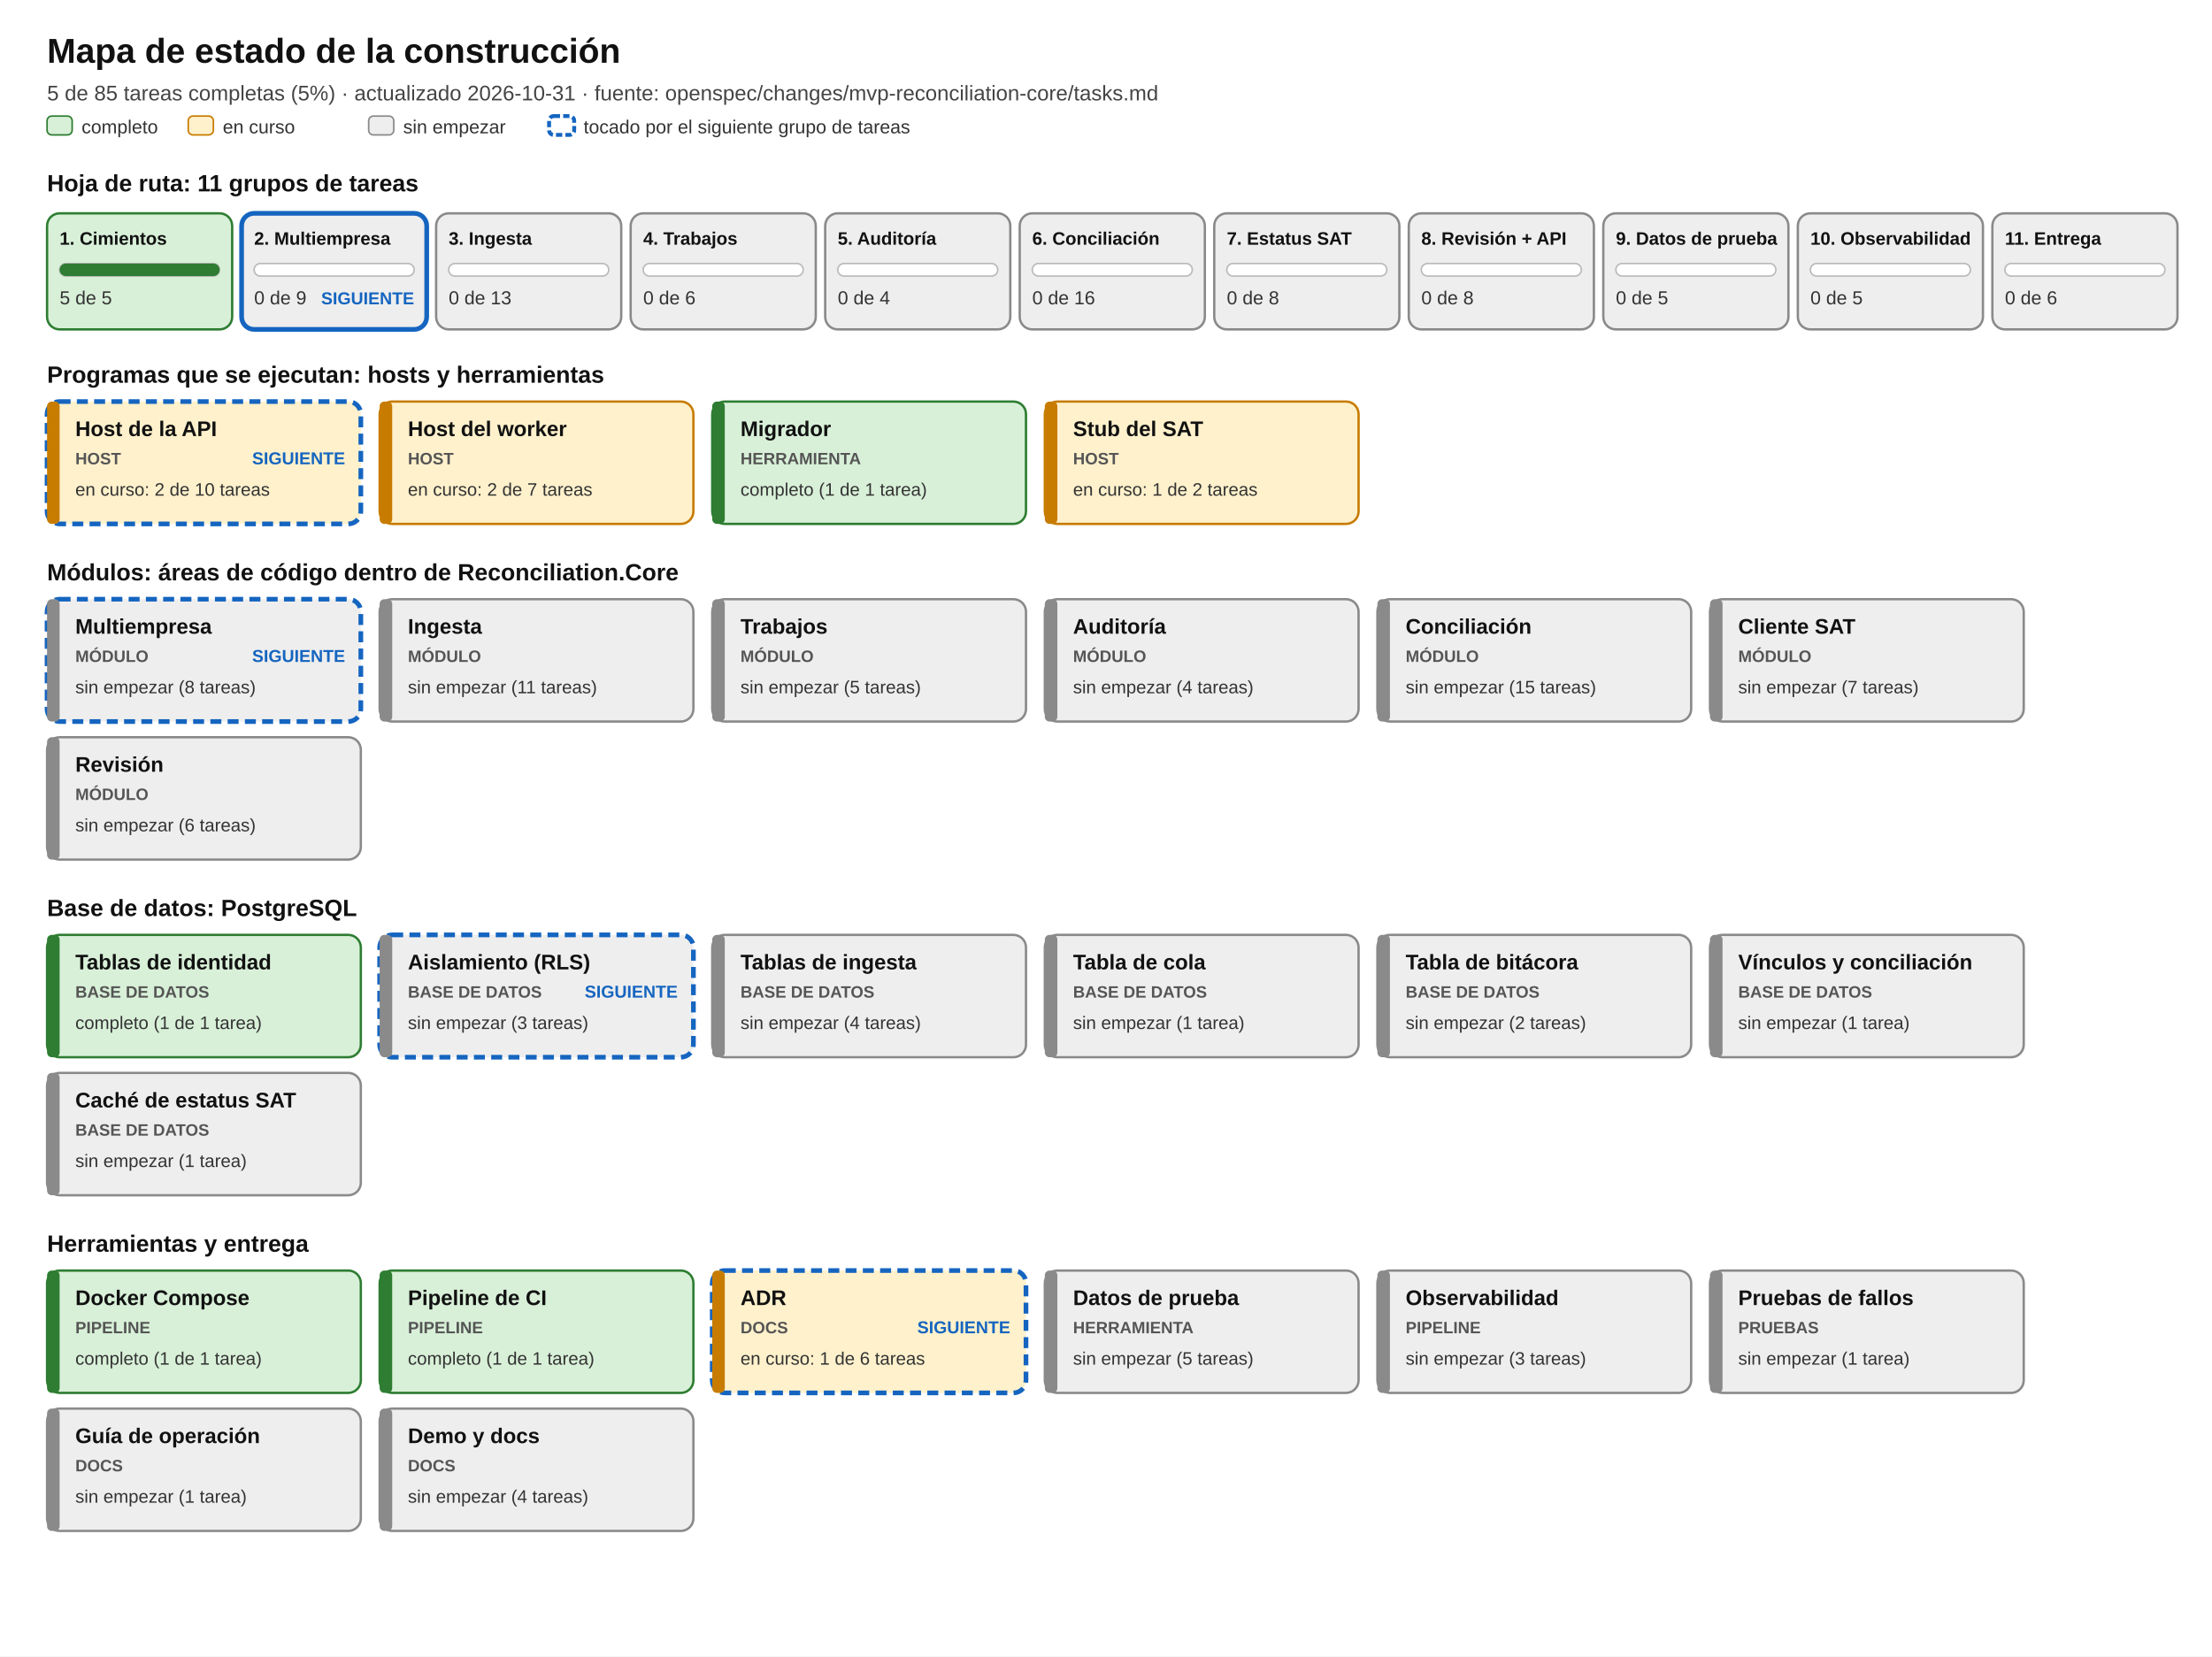
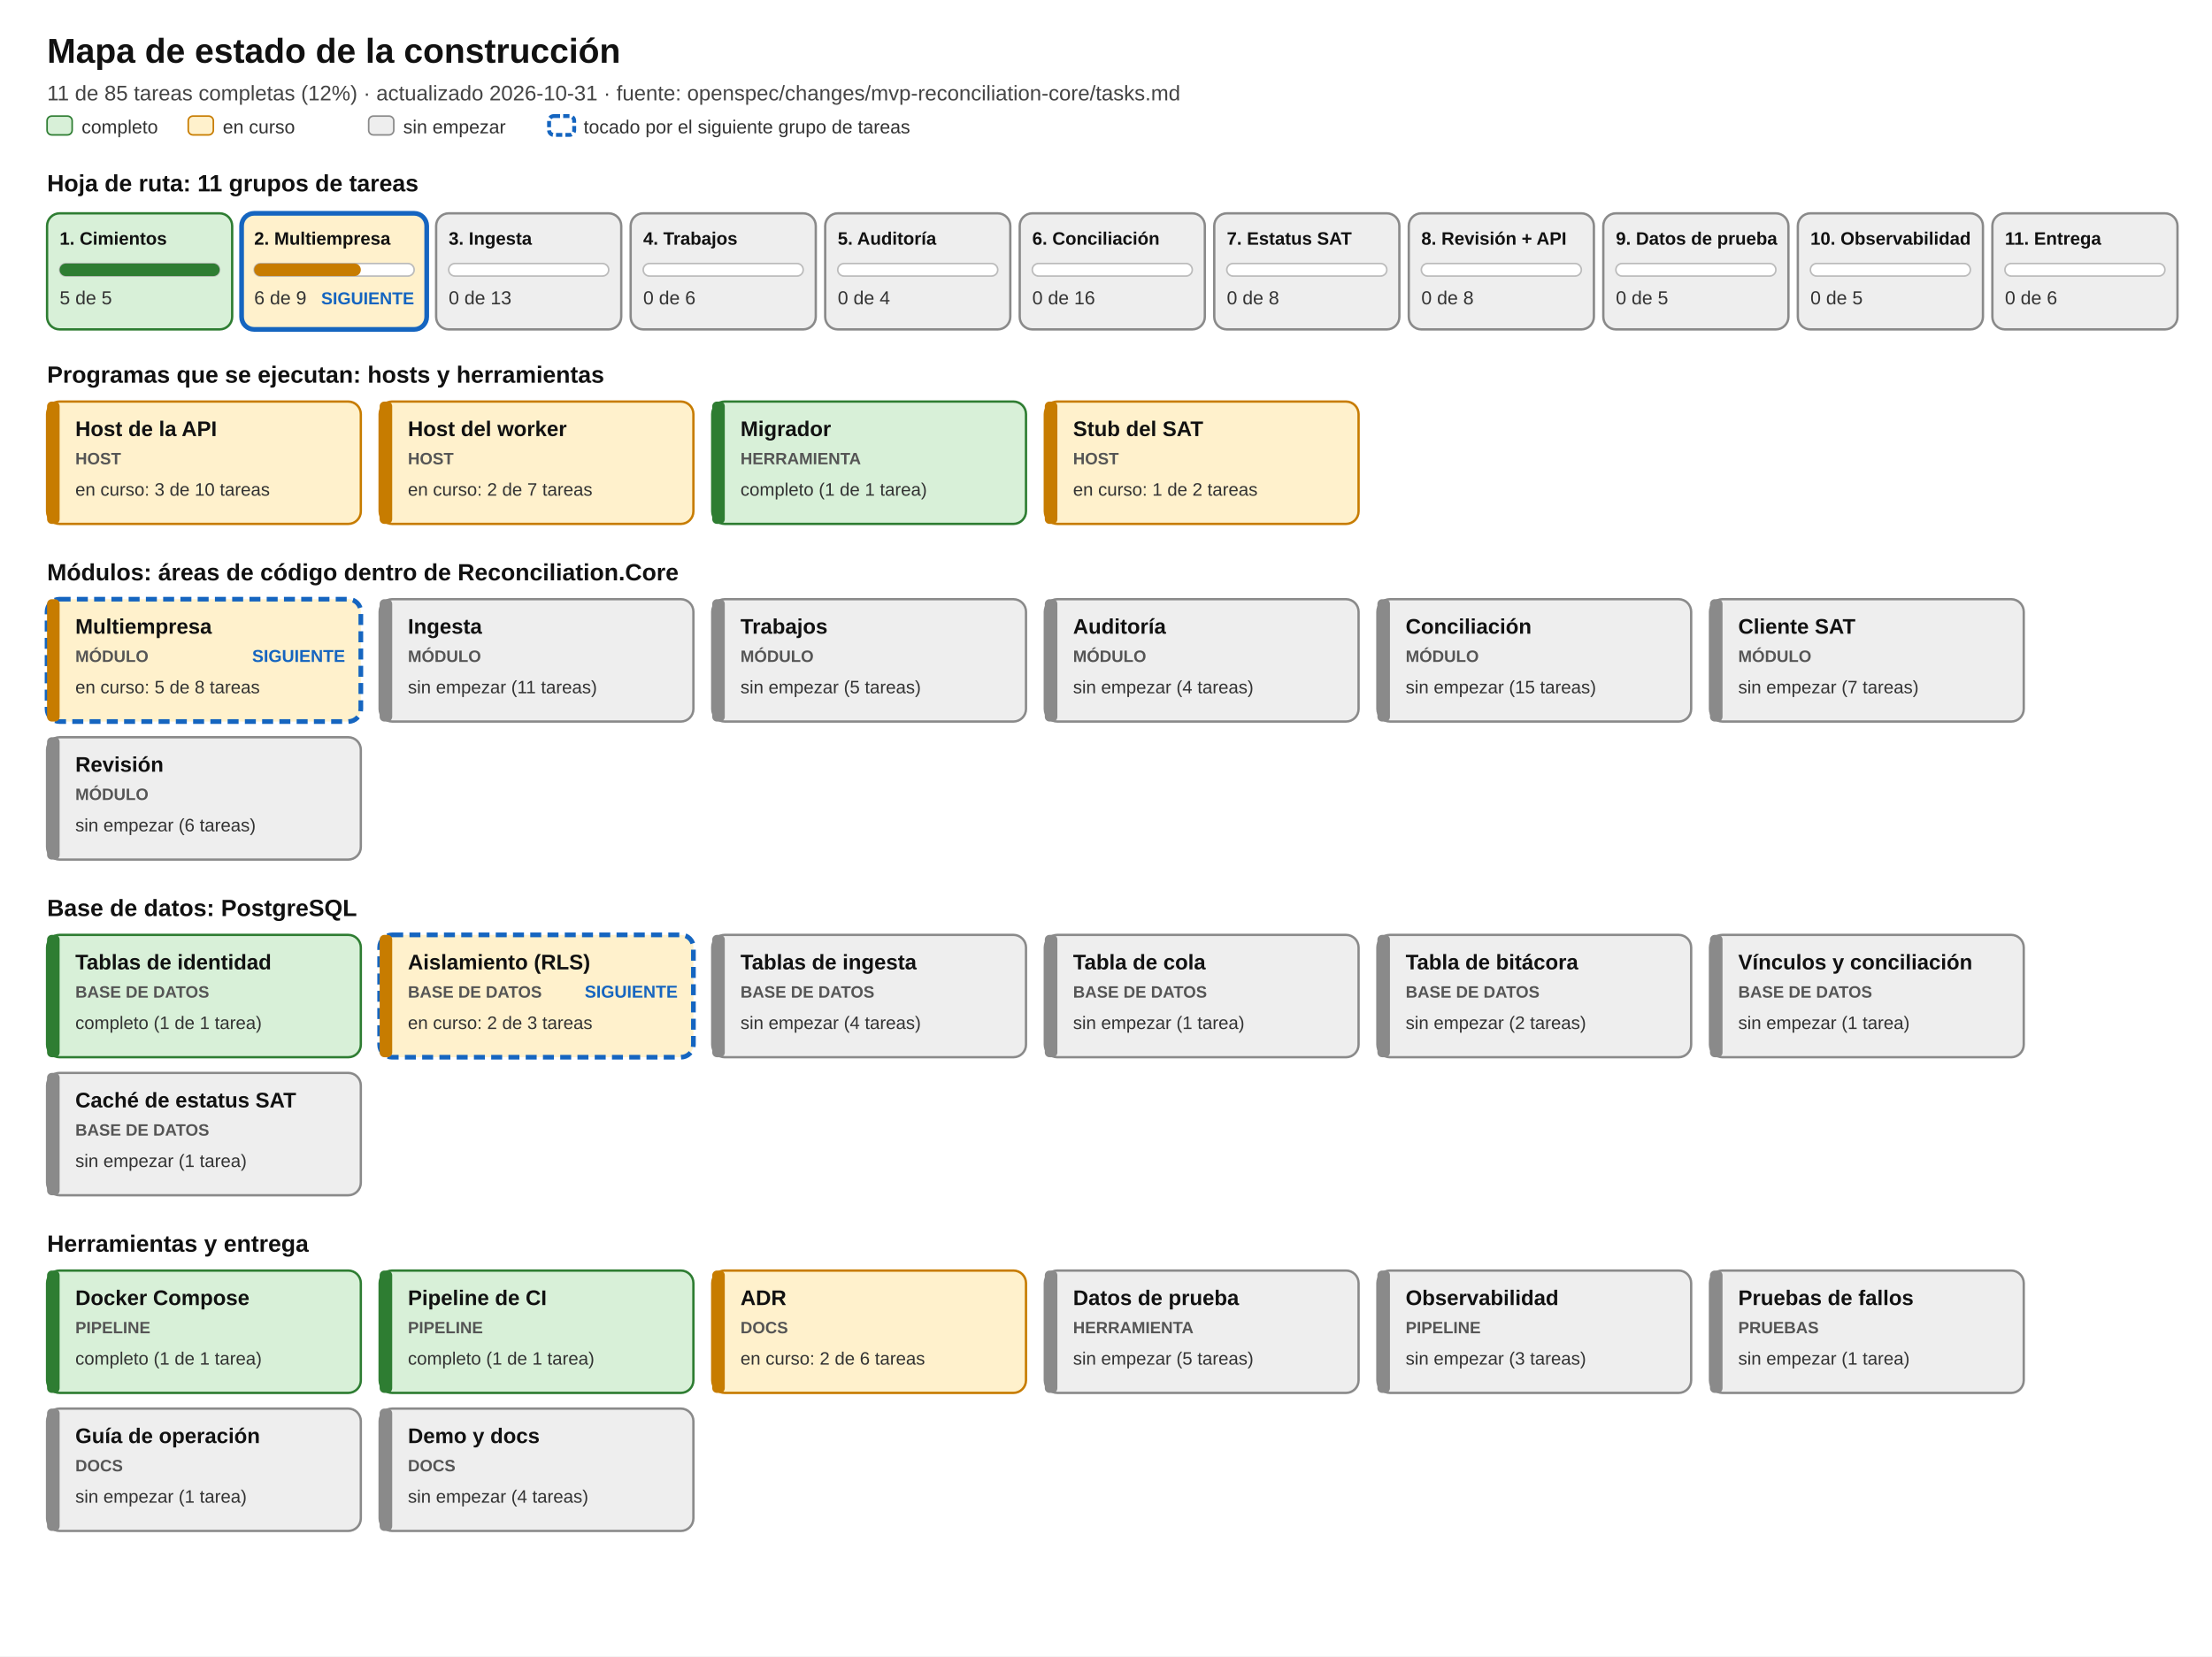
<svg xmlns="http://www.w3.org/2000/svg" width="1410" height="1056" viewBox="0 0 1410 1056" font-family="Liberation Sans, Arial, sans-serif">
  <rect width="1410" height="1056" fill="#fff" />
  <text x="30" y="40" font-size="22" font-weight="bold" fill="#111">Mapa de estado de la construcción</text>
-   <text x="30" y="64" font-size="13.5" fill="#444">5 de 85 tareas completas (5%) · actualizado 2026-10-31 · fuente: openspec/changes/mvp-reconciliation-core/tasks.md</text>
+   <text x="30" y="64" font-size="13.5" fill="#444">11 de 85 tareas completas (12%) · actualizado 2026-10-31 · fuente: openspec/changes/mvp-reconciliation-core/tasks.md</text>
  <rect x="30" y="74" width="16" height="12" rx="3" fill="#d8f0d8" stroke="#2e7d32" />
  <text x="52" y="85" font-size="12" fill="#333">completo</text>
  <rect x="120" y="74" width="16" height="12" rx="3" fill="#fff1cc" stroke="#c77c00" />
  <text x="142" y="85" font-size="12" fill="#333">en curso</text>
  <rect x="235" y="74" width="16" height="12" rx="3" fill="#eeeeee" stroke="#8a8a8a" />
  <text x="257" y="85" font-size="12" fill="#333">sin empezar</text>
  <rect x="350" y="74" width="16" height="12" rx="3" fill="#fff" stroke="#1565c0" stroke-width="2.5" stroke-dasharray="4 2" />
  <text x="372" y="85" font-size="12" fill="#333">tocado por el siguiente grupo de tareas</text>
  <text x="30" y="122" font-size="15" font-weight="bold" fill="#111">Hoja de ruta: 11 grupos de tareas</text>
  <rect x="30" y="136" width="118" height="74" rx="8" fill="#d8f0d8" stroke-width="1.5" stroke="#2e7d32" />
  <text x="38" y="156" font-size="11.5" font-weight="bold" fill="#111">1. Cimientos</text>
  <rect x="38" y="168" width="102" height="8" rx="4" fill="#ffffff" stroke="#bbb" />
  <rect x="38" y="168" width="102.0" height="8" rx="4" fill="#2e7d32" />
  <text x="38" y="194" font-size="12" fill="#333">5 de 5</text>
-   <rect x="154" y="136" width="118" height="74" rx="8" fill="#eeeeee" stroke-width="3" stroke="#1565c0" />
+   <rect x="154" y="136" width="118" height="74" rx="8" fill="#fff1cc" stroke-width="3" stroke="#1565c0" />
  <text x="162" y="156" font-size="11.5" font-weight="bold" fill="#111">2. Multiempresa</text>
  <rect x="162" y="168" width="102" height="8" rx="4" fill="#ffffff" stroke="#bbb" />
-   <rect x="162" y="168" width="0.0" height="8" rx="4" fill="#8a8a8a" />
-   <text x="162" y="194" font-size="12" fill="#333">0 de 9</text>
+   <rect x="162" y="168" width="68.0" height="8" rx="4" fill="#c77c00" />
+   <text x="162" y="194" font-size="12" fill="#333">6 de 9</text>
  <text x="264" y="194" text-anchor="end" font-size="11" font-weight="bold" fill="#1565c0">SIGUIENTE</text>
  <rect x="278" y="136" width="118" height="74" rx="8" fill="#eeeeee" stroke-width="1.5" stroke="#8a8a8a" />
  <text x="286" y="156" font-size="11.5" font-weight="bold" fill="#111">3. Ingesta</text>
  <rect x="286" y="168" width="102" height="8" rx="4" fill="#ffffff" stroke="#bbb" />
  <rect x="286" y="168" width="0.0" height="8" rx="4" fill="#8a8a8a" />
  <text x="286" y="194" font-size="12" fill="#333">0 de 13</text>
  <rect x="402" y="136" width="118" height="74" rx="8" fill="#eeeeee" stroke-width="1.5" stroke="#8a8a8a" />
  <text x="410" y="156" font-size="11.5" font-weight="bold" fill="#111">4. Trabajos</text>
  <rect x="410" y="168" width="102" height="8" rx="4" fill="#ffffff" stroke="#bbb" />
  <rect x="410" y="168" width="0.0" height="8" rx="4" fill="#8a8a8a" />
  <text x="410" y="194" font-size="12" fill="#333">0 de 6</text>
  <rect x="526" y="136" width="118" height="74" rx="8" fill="#eeeeee" stroke-width="1.5" stroke="#8a8a8a" />
  <text x="534" y="156" font-size="11.5" font-weight="bold" fill="#111">5. Auditoría</text>
  <rect x="534" y="168" width="102" height="8" rx="4" fill="#ffffff" stroke="#bbb" />
  <rect x="534" y="168" width="0.0" height="8" rx="4" fill="#8a8a8a" />
  <text x="534" y="194" font-size="12" fill="#333">0 de 4</text>
  <rect x="650" y="136" width="118" height="74" rx="8" fill="#eeeeee" stroke-width="1.5" stroke="#8a8a8a" />
  <text x="658" y="156" font-size="11.5" font-weight="bold" fill="#111">6. Conciliación</text>
  <rect x="658" y="168" width="102" height="8" rx="4" fill="#ffffff" stroke="#bbb" />
  <rect x="658" y="168" width="0.0" height="8" rx="4" fill="#8a8a8a" />
  <text x="658" y="194" font-size="12" fill="#333">0 de 16</text>
  <rect x="774" y="136" width="118" height="74" rx="8" fill="#eeeeee" stroke-width="1.5" stroke="#8a8a8a" />
  <text x="782" y="156" font-size="11.5" font-weight="bold" fill="#111">7. Estatus SAT</text>
  <rect x="782" y="168" width="102" height="8" rx="4" fill="#ffffff" stroke="#bbb" />
  <rect x="782" y="168" width="0.0" height="8" rx="4" fill="#8a8a8a" />
  <text x="782" y="194" font-size="12" fill="#333">0 de 8</text>
  <rect x="898" y="136" width="118" height="74" rx="8" fill="#eeeeee" stroke-width="1.5" stroke="#8a8a8a" />
  <text x="906" y="156" font-size="11.5" font-weight="bold" fill="#111">8. Revisión + API</text>
  <rect x="906" y="168" width="102" height="8" rx="4" fill="#ffffff" stroke="#bbb" />
  <rect x="906" y="168" width="0.0" height="8" rx="4" fill="#8a8a8a" />
  <text x="906" y="194" font-size="12" fill="#333">0 de 8</text>
  <rect x="1022" y="136" width="118" height="74" rx="8" fill="#eeeeee" stroke-width="1.5" stroke="#8a8a8a" />
  <text x="1030" y="156" font-size="11.5" font-weight="bold" fill="#111">9. Datos de prueba</text>
  <rect x="1030" y="168" width="102" height="8" rx="4" fill="#ffffff" stroke="#bbb" />
  <rect x="1030" y="168" width="0.0" height="8" rx="4" fill="#8a8a8a" />
  <text x="1030" y="194" font-size="12" fill="#333">0 de 5</text>
  <rect x="1146" y="136" width="118" height="74" rx="8" fill="#eeeeee" stroke-width="1.5" stroke="#8a8a8a" />
  <text x="1154" y="156" font-size="11.5" font-weight="bold" fill="#111">10. Observabilidad</text>
  <rect x="1154" y="168" width="102" height="8" rx="4" fill="#ffffff" stroke="#bbb" />
  <rect x="1154" y="168" width="0.0" height="8" rx="4" fill="#8a8a8a" />
  <text x="1154" y="194" font-size="12" fill="#333">0 de 5</text>
  <rect x="1270" y="136" width="118" height="74" rx="8" fill="#eeeeee" stroke-width="1.5" stroke="#8a8a8a" />
  <text x="1278" y="156" font-size="11.5" font-weight="bold" fill="#111">11. Entrega</text>
  <rect x="1278" y="168" width="102" height="8" rx="4" fill="#ffffff" stroke="#bbb" />
  <rect x="1278" y="168" width="0.0" height="8" rx="4" fill="#8a8a8a" />
  <text x="1278" y="194" font-size="12" fill="#333">0 de 6</text>
  <text x="30" y="244" font-size="15" font-weight="bold" fill="#111">Programas que se ejecutan: hosts y herramientas</text>
-   <rect x="30" y="256" width="200" height="78" rx="8" fill="#fff1cc" stroke="#1565c0" stroke-width="3" stroke-dasharray="7 4" />
+   <rect x="30" y="256" width="200" height="78" rx="8" fill="#fff1cc" stroke="#c77c00" stroke-width="1.5" />
  <rect x="30" y="256" width="8" height="78" rx="3" fill="#c77c00" />
  <text x="48" y="278" font-size="13.5" font-weight="bold" fill="#111">Host de la API</text>
  <text x="48" y="296" font-size="10.5" font-weight="bold" fill="#555">HOST</text>
-   <text x="48" y="316" font-size="11.5" fill="#333">en curso: 2 de 10 tareas</text>
-   <text x="220" y="296" text-anchor="end" font-size="11" font-weight="bold" fill="#1565c0">SIGUIENTE</text>
+   <text x="48" y="316" font-size="11.5" fill="#333">en curso: 3 de 10 tareas</text>
  <rect x="242" y="256" width="200" height="78" rx="8" fill="#fff1cc" stroke="#c77c00" stroke-width="1.5" />
  <rect x="242" y="256" width="8" height="78" rx="3" fill="#c77c00" />
  <text x="260" y="278" font-size="13.5" font-weight="bold" fill="#111">Host del worker</text>
  <text x="260" y="296" font-size="10.5" font-weight="bold" fill="#555">HOST</text>
  <text x="260" y="316" font-size="11.5" fill="#333">en curso: 2 de 7 tareas</text>
  <rect x="454" y="256" width="200" height="78" rx="8" fill="#d8f0d8" stroke="#2e7d32" stroke-width="1.5" />
  <rect x="454" y="256" width="8" height="78" rx="3" fill="#2e7d32" />
  <text x="472" y="278" font-size="13.5" font-weight="bold" fill="#111">Migrador</text>
  <text x="472" y="296" font-size="10.5" font-weight="bold" fill="#555">HERRAMIENTA</text>
  <text x="472" y="316" font-size="11.5" fill="#333">completo (1 de 1 tarea)</text>
  <rect x="666" y="256" width="200" height="78" rx="8" fill="#fff1cc" stroke="#c77c00" stroke-width="1.5" />
  <rect x="666" y="256" width="8" height="78" rx="3" fill="#c77c00" />
  <text x="684" y="278" font-size="13.5" font-weight="bold" fill="#111">Stub del SAT</text>
  <text x="684" y="296" font-size="10.5" font-weight="bold" fill="#555">HOST</text>
  <text x="684" y="316" font-size="11.5" fill="#333">en curso: 1 de 2 tareas</text>
  <text x="30" y="370" font-size="15" font-weight="bold" fill="#111">Módulos: áreas de código dentro de Reconciliation.Core</text>
-   <rect x="30" y="382" width="200" height="78" rx="8" fill="#eeeeee" stroke="#1565c0" stroke-width="3" stroke-dasharray="7 4" />
-   <rect x="30" y="382" width="8" height="78" rx="3" fill="#8a8a8a" />
+   <rect x="30" y="382" width="200" height="78" rx="8" fill="#fff1cc" stroke="#1565c0" stroke-width="3" stroke-dasharray="7 4" />
+   <rect x="30" y="382" width="8" height="78" rx="3" fill="#c77c00" />
  <text x="48" y="404" font-size="13.5" font-weight="bold" fill="#111">Multiempresa</text>
  <text x="48" y="422" font-size="10.5" font-weight="bold" fill="#555">MÓDULO</text>
-   <text x="48" y="442" font-size="11.5" fill="#333">sin empezar (8 tareas)</text>
+   <text x="48" y="442" font-size="11.5" fill="#333">en curso: 5 de 8 tareas</text>
  <text x="220" y="422" text-anchor="end" font-size="11" font-weight="bold" fill="#1565c0">SIGUIENTE</text>
  <rect x="242" y="382" width="200" height="78" rx="8" fill="#eeeeee" stroke="#8a8a8a" stroke-width="1.5" />
  <rect x="242" y="382" width="8" height="78" rx="3" fill="#8a8a8a" />
  <text x="260" y="404" font-size="13.5" font-weight="bold" fill="#111">Ingesta</text>
  <text x="260" y="422" font-size="10.5" font-weight="bold" fill="#555">MÓDULO</text>
  <text x="260" y="442" font-size="11.5" fill="#333">sin empezar (11 tareas)</text>
  <rect x="454" y="382" width="200" height="78" rx="8" fill="#eeeeee" stroke="#8a8a8a" stroke-width="1.5" />
  <rect x="454" y="382" width="8" height="78" rx="3" fill="#8a8a8a" />
  <text x="472" y="404" font-size="13.5" font-weight="bold" fill="#111">Trabajos</text>
  <text x="472" y="422" font-size="10.5" font-weight="bold" fill="#555">MÓDULO</text>
  <text x="472" y="442" font-size="11.5" fill="#333">sin empezar (5 tareas)</text>
  <rect x="666" y="382" width="200" height="78" rx="8" fill="#eeeeee" stroke="#8a8a8a" stroke-width="1.5" />
  <rect x="666" y="382" width="8" height="78" rx="3" fill="#8a8a8a" />
  <text x="684" y="404" font-size="13.5" font-weight="bold" fill="#111">Auditoría</text>
  <text x="684" y="422" font-size="10.5" font-weight="bold" fill="#555">MÓDULO</text>
  <text x="684" y="442" font-size="11.5" fill="#333">sin empezar (4 tareas)</text>
  <rect x="878" y="382" width="200" height="78" rx="8" fill="#eeeeee" stroke="#8a8a8a" stroke-width="1.5" />
  <rect x="878" y="382" width="8" height="78" rx="3" fill="#8a8a8a" />
  <text x="896" y="404" font-size="13.5" font-weight="bold" fill="#111">Conciliación</text>
  <text x="896" y="422" font-size="10.5" font-weight="bold" fill="#555">MÓDULO</text>
  <text x="896" y="442" font-size="11.5" fill="#333">sin empezar (15 tareas)</text>
  <rect x="1090" y="382" width="200" height="78" rx="8" fill="#eeeeee" stroke="#8a8a8a" stroke-width="1.5" />
  <rect x="1090" y="382" width="8" height="78" rx="3" fill="#8a8a8a" />
  <text x="1108" y="404" font-size="13.5" font-weight="bold" fill="#111">Cliente SAT</text>
  <text x="1108" y="422" font-size="10.5" font-weight="bold" fill="#555">MÓDULO</text>
  <text x="1108" y="442" font-size="11.5" fill="#333">sin empezar (7 tareas)</text>
  <rect x="30" y="470" width="200" height="78" rx="8" fill="#eeeeee" stroke="#8a8a8a" stroke-width="1.5" />
  <rect x="30" y="470" width="8" height="78" rx="3" fill="#8a8a8a" />
  <text x="48" y="492" font-size="13.5" font-weight="bold" fill="#111">Revisión</text>
  <text x="48" y="510" font-size="10.5" font-weight="bold" fill="#555">MÓDULO</text>
  <text x="48" y="530" font-size="11.5" fill="#333">sin empezar (6 tareas)</text>
  <text x="30" y="584" font-size="15" font-weight="bold" fill="#111">Base de datos: PostgreSQL</text>
  <rect x="30" y="596" width="200" height="78" rx="8" fill="#d8f0d8" stroke="#2e7d32" stroke-width="1.5" />
  <rect x="30" y="596" width="8" height="78" rx="3" fill="#2e7d32" />
  <text x="48" y="618" font-size="13.5" font-weight="bold" fill="#111">Tablas de identidad</text>
  <text x="48" y="636" font-size="10.5" font-weight="bold" fill="#555">BASE DE DATOS</text>
  <text x="48" y="656" font-size="11.5" fill="#333">completo (1 de 1 tarea)</text>
-   <rect x="242" y="596" width="200" height="78" rx="8" fill="#eeeeee" stroke="#1565c0" stroke-width="3" stroke-dasharray="7 4" />
-   <rect x="242" y="596" width="8" height="78" rx="3" fill="#8a8a8a" />
+   <rect x="242" y="596" width="200" height="78" rx="8" fill="#fff1cc" stroke="#1565c0" stroke-width="3" stroke-dasharray="7 4" />
+   <rect x="242" y="596" width="8" height="78" rx="3" fill="#c77c00" />
  <text x="260" y="618" font-size="13.5" font-weight="bold" fill="#111">Aislamiento (RLS)</text>
  <text x="260" y="636" font-size="10.5" font-weight="bold" fill="#555">BASE DE DATOS</text>
-   <text x="260" y="656" font-size="11.5" fill="#333">sin empezar (3 tareas)</text>
+   <text x="260" y="656" font-size="11.5" fill="#333">en curso: 2 de 3 tareas</text>
  <text x="432" y="636" text-anchor="end" font-size="11" font-weight="bold" fill="#1565c0">SIGUIENTE</text>
  <rect x="454" y="596" width="200" height="78" rx="8" fill="#eeeeee" stroke="#8a8a8a" stroke-width="1.5" />
  <rect x="454" y="596" width="8" height="78" rx="3" fill="#8a8a8a" />
  <text x="472" y="618" font-size="13.5" font-weight="bold" fill="#111">Tablas de ingesta</text>
  <text x="472" y="636" font-size="10.5" font-weight="bold" fill="#555">BASE DE DATOS</text>
  <text x="472" y="656" font-size="11.5" fill="#333">sin empezar (4 tareas)</text>
  <rect x="666" y="596" width="200" height="78" rx="8" fill="#eeeeee" stroke="#8a8a8a" stroke-width="1.5" />
  <rect x="666" y="596" width="8" height="78" rx="3" fill="#8a8a8a" />
  <text x="684" y="618" font-size="13.5" font-weight="bold" fill="#111">Tabla de cola</text>
  <text x="684" y="636" font-size="10.5" font-weight="bold" fill="#555">BASE DE DATOS</text>
  <text x="684" y="656" font-size="11.5" fill="#333">sin empezar (1 tarea)</text>
  <rect x="878" y="596" width="200" height="78" rx="8" fill="#eeeeee" stroke="#8a8a8a" stroke-width="1.5" />
  <rect x="878" y="596" width="8" height="78" rx="3" fill="#8a8a8a" />
  <text x="896" y="618" font-size="13.5" font-weight="bold" fill="#111">Tabla de bitácora</text>
  <text x="896" y="636" font-size="10.5" font-weight="bold" fill="#555">BASE DE DATOS</text>
  <text x="896" y="656" font-size="11.5" fill="#333">sin empezar (2 tareas)</text>
  <rect x="1090" y="596" width="200" height="78" rx="8" fill="#eeeeee" stroke="#8a8a8a" stroke-width="1.5" />
  <rect x="1090" y="596" width="8" height="78" rx="3" fill="#8a8a8a" />
  <text x="1108" y="618" font-size="13.5" font-weight="bold" fill="#111">Vínculos y conciliación</text>
  <text x="1108" y="636" font-size="10.5" font-weight="bold" fill="#555">BASE DE DATOS</text>
  <text x="1108" y="656" font-size="11.5" fill="#333">sin empezar (1 tarea)</text>
  <rect x="30" y="684" width="200" height="78" rx="8" fill="#eeeeee" stroke="#8a8a8a" stroke-width="1.5" />
  <rect x="30" y="684" width="8" height="78" rx="3" fill="#8a8a8a" />
  <text x="48" y="706" font-size="13.5" font-weight="bold" fill="#111">Caché de estatus SAT</text>
  <text x="48" y="724" font-size="10.5" font-weight="bold" fill="#555">BASE DE DATOS</text>
  <text x="48" y="744" font-size="11.5" fill="#333">sin empezar (1 tarea)</text>
  <text x="30" y="798" font-size="15" font-weight="bold" fill="#111">Herramientas y entrega</text>
  <rect x="30" y="810" width="200" height="78" rx="8" fill="#d8f0d8" stroke="#2e7d32" stroke-width="1.5" />
  <rect x="30" y="810" width="8" height="78" rx="3" fill="#2e7d32" />
  <text x="48" y="832" font-size="13.5" font-weight="bold" fill="#111">Docker Compose</text>
  <text x="48" y="850" font-size="10.5" font-weight="bold" fill="#555">PIPELINE</text>
  <text x="48" y="870" font-size="11.5" fill="#333">completo (1 de 1 tarea)</text>
  <rect x="242" y="810" width="200" height="78" rx="8" fill="#d8f0d8" stroke="#2e7d32" stroke-width="1.5" />
  <rect x="242" y="810" width="8" height="78" rx="3" fill="#2e7d32" />
  <text x="260" y="832" font-size="13.5" font-weight="bold" fill="#111">Pipeline de CI</text>
  <text x="260" y="850" font-size="10.5" font-weight="bold" fill="#555">PIPELINE</text>
  <text x="260" y="870" font-size="11.5" fill="#333">completo (1 de 1 tarea)</text>
-   <rect x="454" y="810" width="200" height="78" rx="8" fill="#fff1cc" stroke="#1565c0" stroke-width="3" stroke-dasharray="7 4" />
+   <rect x="454" y="810" width="200" height="78" rx="8" fill="#fff1cc" stroke="#c77c00" stroke-width="1.5" />
  <rect x="454" y="810" width="8" height="78" rx="3" fill="#c77c00" />
  <text x="472" y="832" font-size="13.5" font-weight="bold" fill="#111">ADR</text>
  <text x="472" y="850" font-size="10.5" font-weight="bold" fill="#555">DOCS</text>
-   <text x="472" y="870" font-size="11.5" fill="#333">en curso: 1 de 6 tareas</text>
-   <text x="644" y="850" text-anchor="end" font-size="11" font-weight="bold" fill="#1565c0">SIGUIENTE</text>
+   <text x="472" y="870" font-size="11.5" fill="#333">en curso: 2 de 6 tareas</text>
  <rect x="666" y="810" width="200" height="78" rx="8" fill="#eeeeee" stroke="#8a8a8a" stroke-width="1.5" />
  <rect x="666" y="810" width="8" height="78" rx="3" fill="#8a8a8a" />
  <text x="684" y="832" font-size="13.5" font-weight="bold" fill="#111">Datos de prueba</text>
  <text x="684" y="850" font-size="10.5" font-weight="bold" fill="#555">HERRAMIENTA</text>
  <text x="684" y="870" font-size="11.5" fill="#333">sin empezar (5 tareas)</text>
  <rect x="878" y="810" width="200" height="78" rx="8" fill="#eeeeee" stroke="#8a8a8a" stroke-width="1.5" />
  <rect x="878" y="810" width="8" height="78" rx="3" fill="#8a8a8a" />
  <text x="896" y="832" font-size="13.5" font-weight="bold" fill="#111">Observabilidad</text>
  <text x="896" y="850" font-size="10.5" font-weight="bold" fill="#555">PIPELINE</text>
  <text x="896" y="870" font-size="11.5" fill="#333">sin empezar (3 tareas)</text>
  <rect x="1090" y="810" width="200" height="78" rx="8" fill="#eeeeee" stroke="#8a8a8a" stroke-width="1.5" />
  <rect x="1090" y="810" width="8" height="78" rx="3" fill="#8a8a8a" />
  <text x="1108" y="832" font-size="13.5" font-weight="bold" fill="#111">Pruebas de fallos</text>
  <text x="1108" y="850" font-size="10.5" font-weight="bold" fill="#555">PRUEBAS</text>
  <text x="1108" y="870" font-size="11.5" fill="#333">sin empezar (1 tarea)</text>
  <rect x="30" y="898" width="200" height="78" rx="8" fill="#eeeeee" stroke="#8a8a8a" stroke-width="1.5" />
  <rect x="30" y="898" width="8" height="78" rx="3" fill="#8a8a8a" />
  <text x="48" y="920" font-size="13.5" font-weight="bold" fill="#111">Guía de operación</text>
  <text x="48" y="938" font-size="10.5" font-weight="bold" fill="#555">DOCS</text>
  <text x="48" y="958" font-size="11.5" fill="#333">sin empezar (1 tarea)</text>
  <rect x="242" y="898" width="200" height="78" rx="8" fill="#eeeeee" stroke="#8a8a8a" stroke-width="1.5" />
  <rect x="242" y="898" width="8" height="78" rx="3" fill="#8a8a8a" />
  <text x="260" y="920" font-size="13.5" font-weight="bold" fill="#111">Demo y docs</text>
  <text x="260" y="938" font-size="10.5" font-weight="bold" fill="#555">DOCS</text>
  <text x="260" y="958" font-size="11.5" fill="#333">sin empezar (4 tareas)</text>
</svg>
